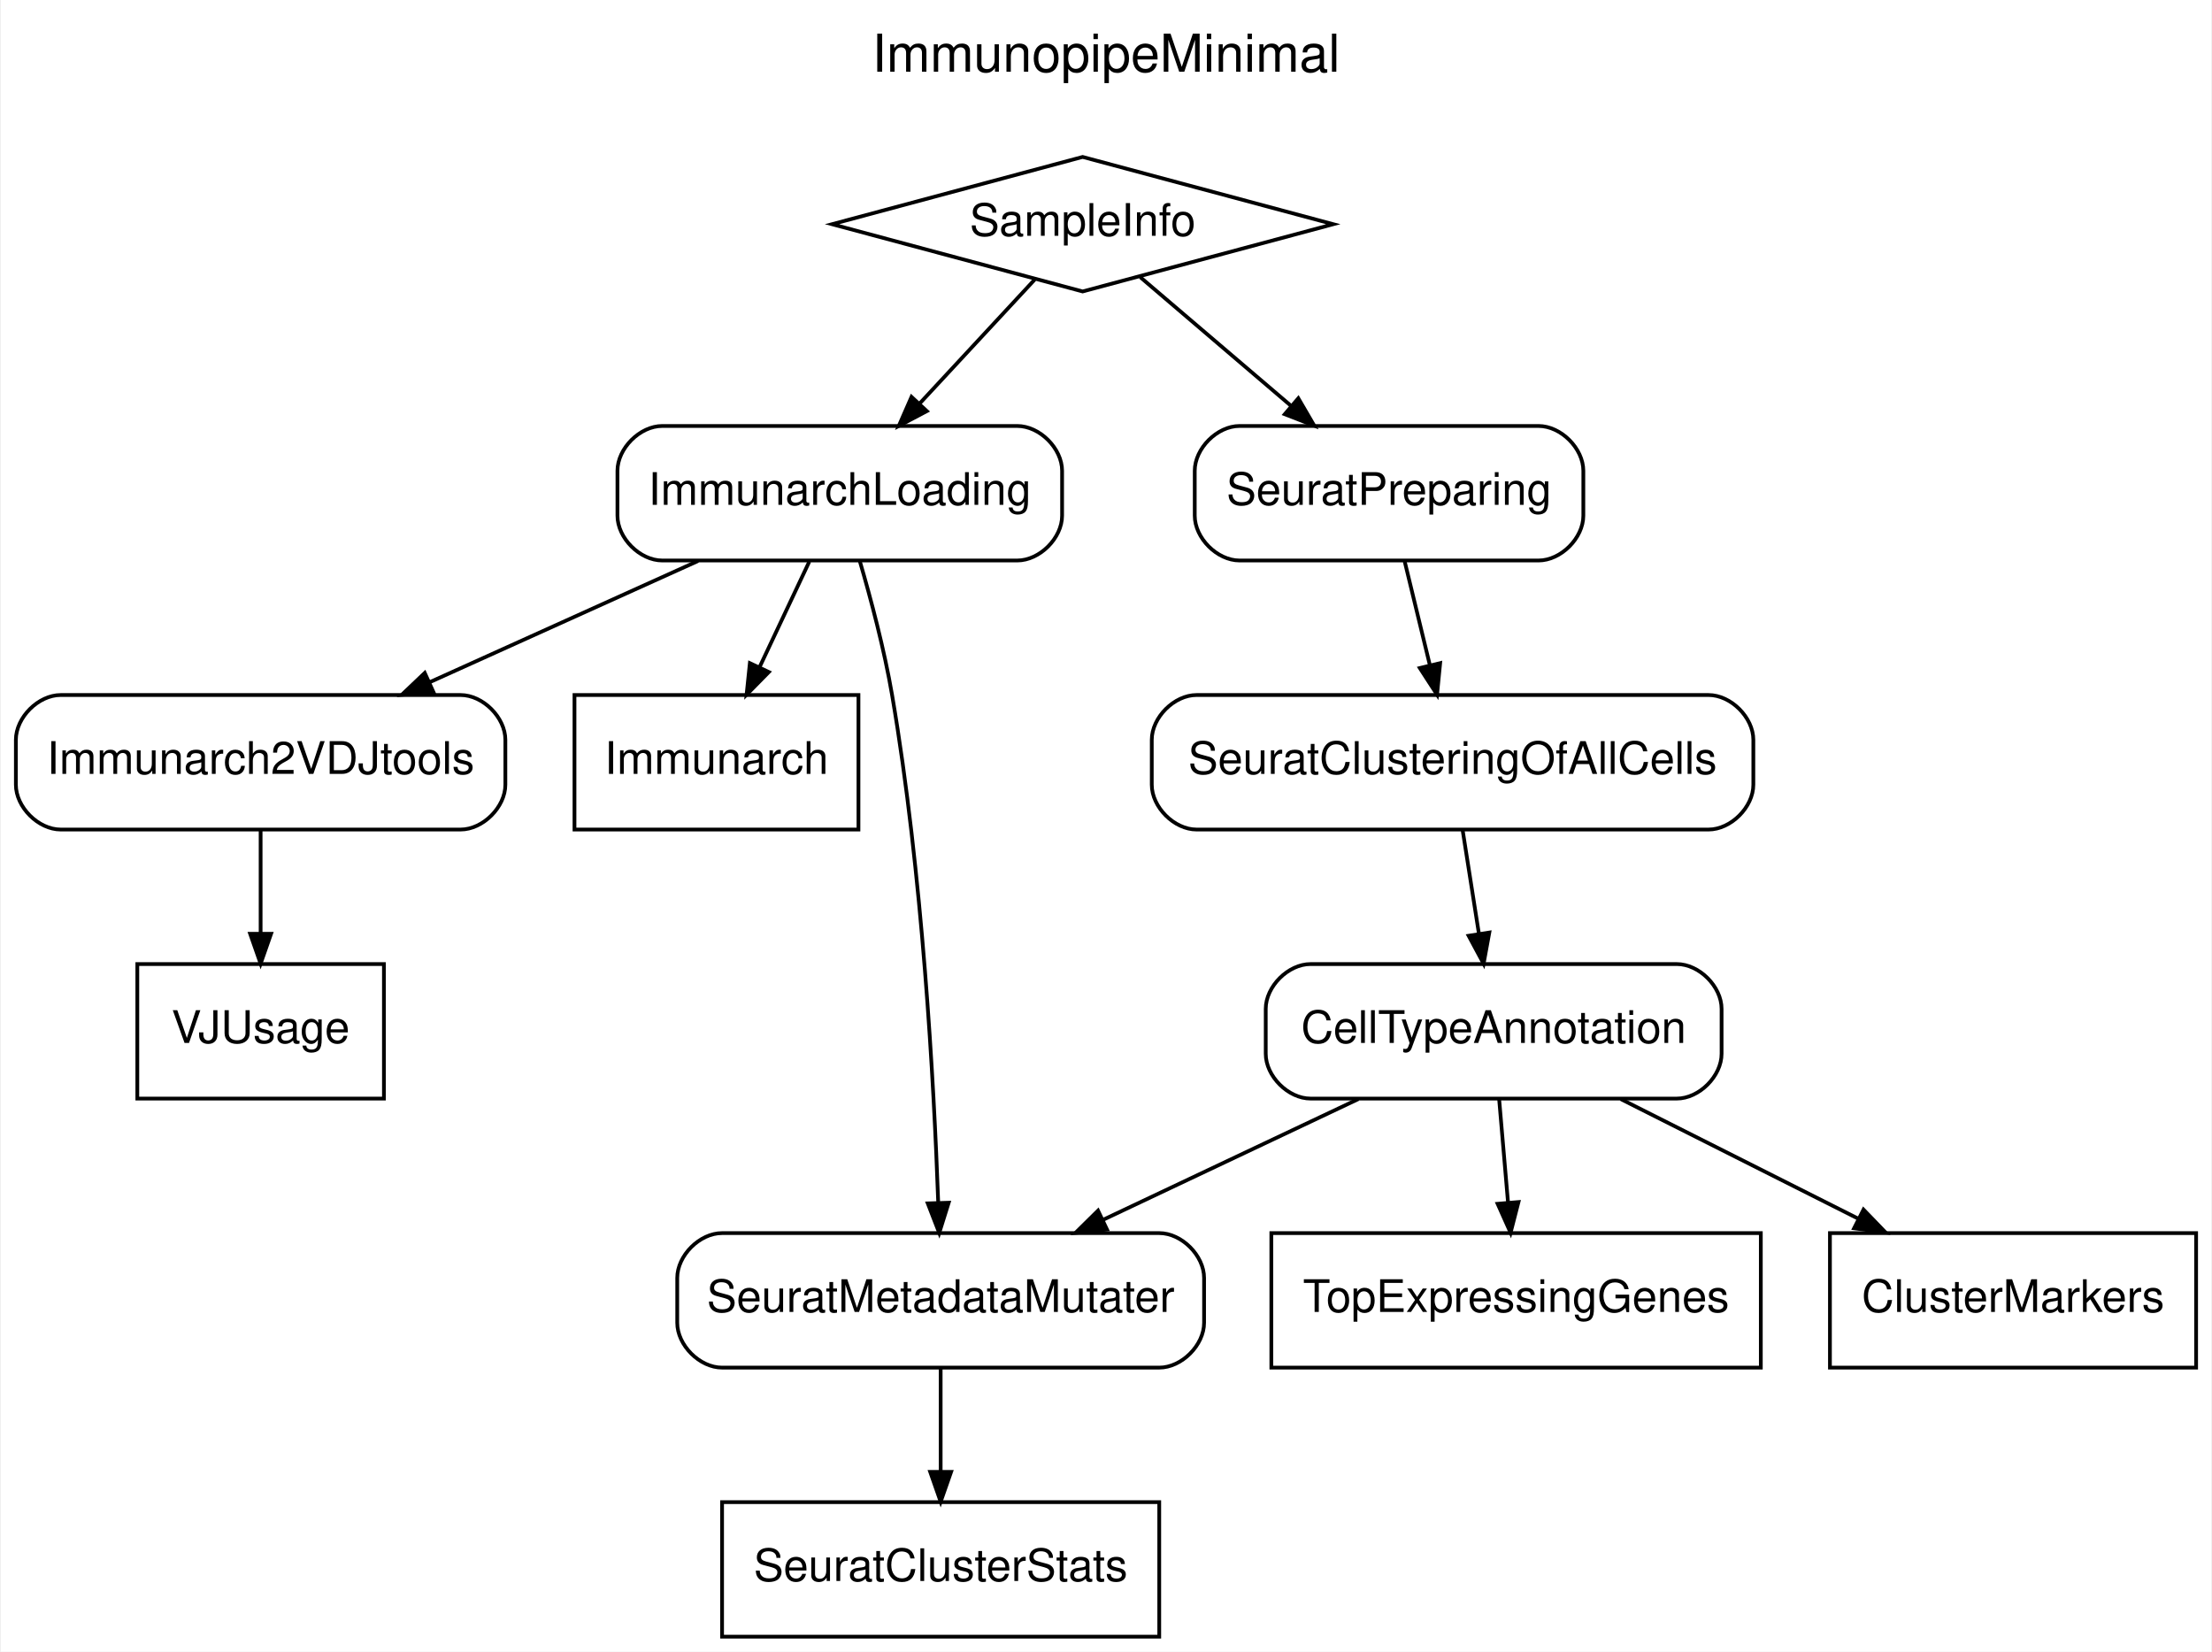
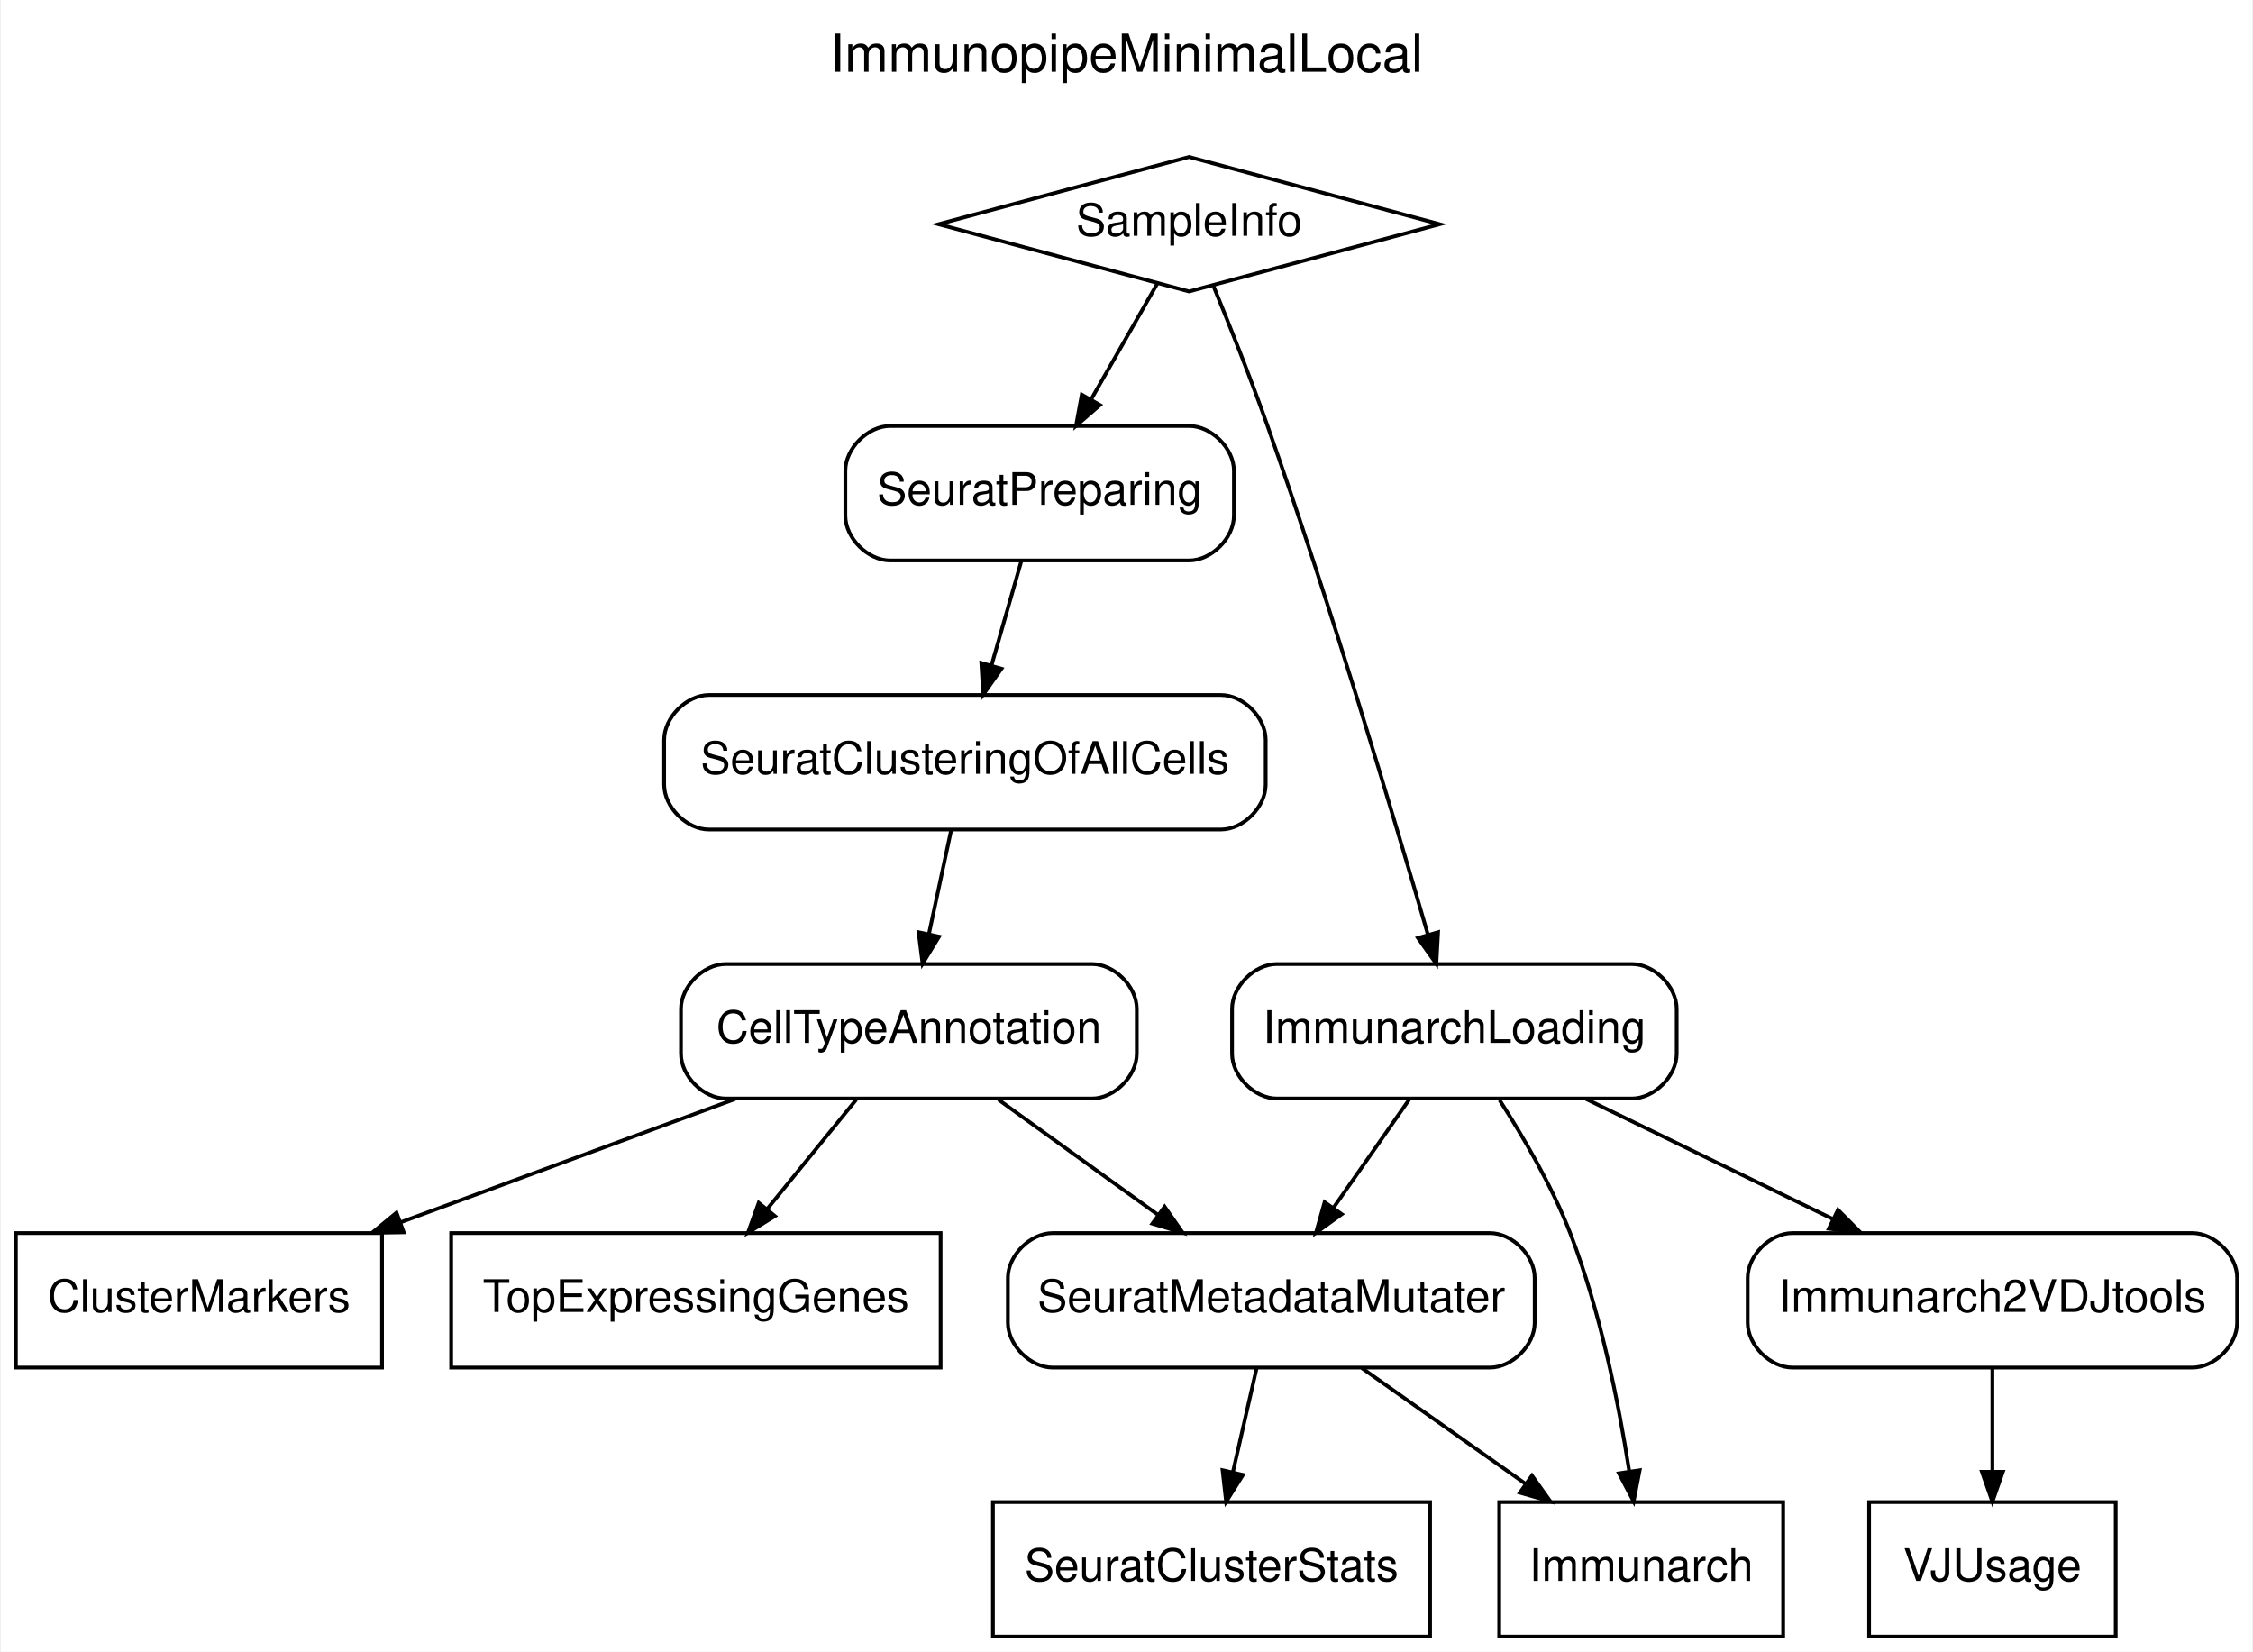
- <svg xmlns="http://www.w3.org/2000/svg" xmlns:xlink="http://www.w3.org/1999/xlink" width="592" height="442" viewBox="0.00 0.00 591.50 442.00">
+ <svg xmlns="http://www.w3.org/2000/svg" xmlns:xlink="http://www.w3.org/1999/xlink" width="603pt" height="442pt" viewBox="0.00 0.00 602.50 442.00">
  <g id="graph0" class="graph" transform="scale(1 1) rotate(0) translate(4 438)">
-     <polygon fill="#FFFFFF" stroke="#000000" points="-4,4 -4,-438 587.5,-438 587.5,4 -4,4" stroke-opacity="0" />
-     <text text-anchor="middle" x="291.75" y="-418.8" font-family="Helvetica,sans-Serif" font-size="14.00">ImmunopipeMinimal</text>
-     <text text-anchor="middle" x="291.75" y="-403.8" font-family="Helvetica,sans-Serif" font-size="14.00"> </text>
+     <polygon fill="white" stroke="transparent" points="-4,4 -4,-438 598.5,-438 598.5,4 -4,4" />
+     <text text-anchor="middle" x="297.25" y="-418.8" font-family="Helvetica,sans-Serif" font-size="14.00">ImmunopipeMinimalLocal</text>
+     <text text-anchor="middle" x="297.25" y="-403.8" font-family="Helvetica,sans-Serif" font-size="14.00"> </text>
    <g id="node1" class="node">
-       <path fill="none" stroke="#000000" d="M444.5,-180C444.5,-180 346.5,-180 346.5,-180 340.5,-180 334.5,-174 334.5,-168 334.5,-168 334.5,-156 334.5,-156 334.5,-150 340.5,-144 346.5,-144 346.5,-144 444.5,-144 444.5,-144 450.5,-144 456.5,-150 456.5,-156 456.5,-156 456.5,-168 456.5,-168 456.5,-174 450.5,-180 444.5,-180" />
-       <text text-anchor="middle" x="395.5" y="-158.9" font-family="Helvetica,sans-Serif" font-size="12.00">CellTypeAnnotation</text>
+       <g id="a_node1">
+         <a xlink:title="Load, prepare and apply QC to data, using `Seurat`">
+           <path fill="none" stroke="black" d="M314,-324C314,-324 234,-324 234,-324 228,-324 222,-318 222,-312 222,-312 222,-300 222,-300 222,-294 228,-288 234,-288 234,-288 314,-288 314,-288 320,-288 326,-294 326,-300 326,-300 326,-312 326,-312 326,-318 320,-324 314,-324" />
+           <text text-anchor="middle" x="274" y="-302.9" font-family="Helvetica,sans-Serif" font-size="12.00">SeuratPreparing</text>
+         </a>
+       </g>
+     </g>
+     <g id="node3" class="node">
+       <g id="a_node3">
+         <a xlink:title="Cluster all cells using Seurat">
+           <path fill="none" stroke="black" d="M322.5,-252C322.5,-252 185.5,-252 185.5,-252 179.5,-252 173.5,-246 173.5,-240 173.5,-240 173.5,-228 173.5,-228 173.5,-222 179.5,-216 185.5,-216 185.5,-216 322.5,-216 322.5,-216 328.5,-216 334.5,-222 334.5,-228 334.5,-228 334.5,-240 334.5,-240 334.5,-246 328.5,-252 322.5,-252" />
+           <text text-anchor="middle" x="254" y="-230.9" font-family="Helvetica,sans-Serif" font-size="12.00">SeuratClusteringOfAllCells</text>
+         </a>
+       </g>
+     </g>
+     <g id="edge6" class="edge">
+       <path fill="none" stroke="black" d="M269.06,-287.7C266.66,-279.3 263.73,-269.07 261.1,-259.86" />
+       <polygon fill="black" stroke="black" points="263.78,-259.03 258.89,-252.1 258.39,-260.57 263.78,-259.03" />
+     </g>
+     <g id="node2" class="node">
+       <g id="a_node2">
+         <a xlink:title="List sample information and perform statistics">
+           <polygon fill="none" stroke="black" points="314,-396 246.93,-378 314,-360 381.07,-378 314,-396" />
+           <text text-anchor="middle" x="314" y="-374.9" font-family="Helvetica,sans-Serif" font-size="12.00">SampleInfo</text>
+         </a>
+       </g>
+     </g>
+     <g id="edge1" class="edge">
+       <path fill="none" stroke="black" d="M305.52,-362.15C300.39,-353.18 293.72,-341.52 287.85,-331.23" />
+       <polygon fill="black" stroke="black" points="290.14,-329.6 283.74,-324.04 285.28,-332.38 290.14,-329.6" />
+     </g>
+     <g id="node10" class="node">
+       <path fill="none" stroke="black" d="M432.5,-180C432.5,-180 337.5,-180 337.5,-180 331.5,-180 325.5,-174 325.5,-168 325.5,-168 325.5,-156 325.5,-156 325.5,-150 331.5,-144 337.5,-144 337.5,-144 432.5,-144 432.5,-144 438.5,-144 444.5,-150 444.5,-156 444.5,-156 444.5,-168 444.5,-168 444.5,-174 438.5,-180 432.5,-180" />
+       <text text-anchor="middle" x="385" y="-158.9" font-family="Helvetica,sans-Serif" font-size="12.00">ImmunarchLoading</text>
+     </g>
+     <g id="edge5" class="edge">
+       <path fill="none" stroke="black" d="M320.56,-361.35C324.87,-350.86 330.52,-336.69 335,-324 351.81,-276.37 368.68,-219.79 377.89,-187.97" />
+       <polygon fill="black" stroke="black" points="380.64,-188.52 380.17,-180.06 375.26,-186.97 380.64,-188.52" />
+     </g>
+     <g id="node9" class="node">
+       <g id="a_node9">
+         <a xlink:title="Annotate the T cell clusters.">
+           <path fill="none" stroke="black" d="M288,-180C288,-180 190,-180 190,-180 184,-180 178,-174 178,-168 178,-168 178,-156 178,-156 178,-150 184,-144 190,-144 190,-144 288,-144 288,-144 294,-144 300,-150 300,-156 300,-156 300,-168 300,-168 300,-174 294,-180 288,-180" />
+           <text text-anchor="middle" x="239" y="-158.9" font-family="Helvetica,sans-Serif" font-size="12.00">CellTypeAnnotation</text>
+         </a>
+       </g>
+     </g>
+     <g id="edge3" class="edge">
+       <path fill="none" stroke="black" d="M250.29,-215.7C248.51,-207.39 246.35,-197.28 244.39,-188.14" />
+       <polygon fill="black" stroke="black" points="247.08,-187.34 242.67,-180.1 241.6,-188.51 247.08,-187.34" />
    </g>
    <g id="node4" class="node">
      <g id="a_node4">
        <a xlink:title="Attach TCR clone information as meta columns to Seurat object">
-           <path fill="none" stroke="#000000" d="M306,-108C306,-108 189,-108 189,-108 183,-108 177,-102 177,-96 177,-96 177,-84 177,-84 177,-78 183,-72 189,-72 189,-72 306,-72 306,-72 312,-72 318,-78 318,-84 318,-84 318,-96 318,-96 318,-102 312,-108 306,-108" />
-           <text text-anchor="middle" x="247.5" y="-86.9" font-family="Helvetica,sans-Serif" font-size="12.00">SeuratMetadataMutater</text>
+           <path fill="none" stroke="black" d="M394.5,-108C394.5,-108 277.5,-108 277.5,-108 271.5,-108 265.5,-102 265.5,-96 265.5,-96 265.5,-84 265.5,-84 265.5,-78 271.5,-72 277.5,-72 277.5,-72 394.5,-72 394.5,-72 400.5,-72 406.5,-78 406.5,-84 406.5,-84 406.5,-96 406.5,-96 406.5,-102 400.5,-108 394.5,-108" />
+           <text text-anchor="middle" x="336" y="-86.9" font-family="Helvetica,sans-Serif" font-size="12.00">SeuratMetadataMutater</text>
        </a>
      </g>
    </g>
-     <g id="edge8" class="edge">
-       <path fill="none" stroke="#000000" d="M359.3,-143.88C338.7,-134.14 312.77,-121.87 291.07,-111.61" />
-       <polygon fill="black" stroke="#000000" points="292.02,-108.96 283.59,-108.07 289.62,-114.02 292.02,-108.96" />
+     <g id="node7" class="node">
+       <polygon fill="none" stroke="black" points="378.5,-36 261.5,-36 261.5,0 378.5,0 378.5,-36" />
+       <text text-anchor="middle" x="320" y="-14.9" font-family="Helvetica,sans-Serif" font-size="12.00">SeuratClusterStats</text>
    </g>
-     <g id="node6" class="node">
-       <g id="a_node6">
-         <a xlink:title="Top expressing genes for clusters of T cells.">
-           <polygon fill="none" stroke="#000000" points="467,-108 336,-108 336,-72 467,-72 467,-108" />
-           <text text-anchor="middle" x="401.5" y="-86.9" font-family="Helvetica,sans-Serif" font-size="12.00">TopExpressingGenes</text>
+     <g id="edge4" class="edge">
+       <path fill="none" stroke="black" d="M332.04,-71.7C330.15,-63.39 327.83,-53.28 325.75,-44.14" />
+       <polygon fill="black" stroke="black" points="328.42,-43.28 323.91,-36.1 322.96,-44.53 328.42,-43.28" />
+     </g>
+     <g id="node12" class="node">
+       <polygon fill="none" stroke="black" points="473,-36 397,-36 397,0 473,0 473,-36" />
+       <text text-anchor="middle" x="435" y="-14.9" font-family="Helvetica,sans-Serif" font-size="12.00">Immunarch</text>
+     </g>
+     <g id="edge11" class="edge">
+       <path fill="none" stroke="black" d="M360.22,-71.88C373.4,-62.55 389.86,-50.92 403.97,-40.94" />
+       <polygon fill="black" stroke="black" points="405.77,-43.09 410.69,-36.19 402.54,-38.52 405.77,-43.09" />
+     </g>
+     <g id="node5" class="node">
+       <g id="a_node5">
+         <a xlink:title="Markers for clusters of T cells.">
+           <polygon fill="none" stroke="black" points="98,-108 0,-108 0,-72 98,-72 98,-108" />
+           <text text-anchor="middle" x="49" y="-86.9" font-family="Helvetica,sans-Serif" font-size="12.00">ClusterMarkers</text>
        </a>
      </g>
    </g>
+     <g id="node6" class="node">
+       <polygon fill="none" stroke="black" points="562,-36 496,-36 496,0 562,0 562,-36" />
+       <text text-anchor="middle" x="529" y="-14.9" font-family="Helvetica,sans-Serif" font-size="12.00">VJUsage</text>
+     </g>
+     <g id="node8" class="node">
+       <path fill="none" stroke="black" d="M582.5,-108C582.5,-108 475.5,-108 475.5,-108 469.5,-108 463.5,-102 463.5,-96 463.5,-96 463.5,-84 463.5,-84 463.5,-78 469.5,-72 475.5,-72 475.5,-72 582.5,-72 582.5,-72 588.5,-72 594.5,-78 594.5,-84 594.5,-84 594.5,-96 594.5,-96 594.5,-102 588.5,-108 582.5,-108" />
+       <text text-anchor="middle" x="529" y="-86.9" font-family="Helvetica,sans-Serif" font-size="12.00">Immunarch2VDJtools</text>
+     </g>
+     <g id="edge8" class="edge">
+       <path fill="none" stroke="black" d="M529,-71.7C529,-63.39 529,-53.28 529,-44.14" />
+       <polygon fill="black" stroke="black" points="531.8,-44.1 529,-36.1 526.2,-44.1 531.8,-44.1" />
+     </g>
+     <g id="edge9" class="edge">
+       <path fill="none" stroke="black" d="M262.98,-143.7C275.9,-134.37 291.97,-122.77 305.74,-112.83" />
+       <polygon fill="black" stroke="black" points="307.45,-115.06 312.3,-108.1 304.17,-110.52 307.45,-115.06" />
+     </g>
    <g id="edge12" class="edge">
-       <path fill="none" stroke="#000000" d="M396.98,-143.7C397.7,-135.39 398.56,-125.28 399.35,-116.14" />
-       <polygon fill="black" stroke="#000000" points="402.14,-116.31 400.03,-108.1 396.56,-115.84 402.14,-116.31" />
+       <path fill="none" stroke="black" d="M192.52,-143.88C165.51,-133.92 131.34,-121.34 103.12,-110.94" />
+       <polygon fill="black" stroke="black" points="103.8,-108.21 95.33,-108.07 101.87,-113.46 103.8,-108.21" />
    </g>
-     <g id="node12" class="node">
-       <g id="a_node12">
-         <a xlink:title="Markers for clusters of T cells.">
-           <polygon fill="none" stroke="#000000" points="583.5,-108 485.5,-108 485.5,-72 583.5,-72 583.5,-108" />
-           <text text-anchor="middle" x="534.5" y="-86.9" font-family="Helvetica,sans-Serif" font-size="12.00">ClusterMarkers</text>
+     <g id="node11" class="node">
+       <g id="a_node11">
+         <a xlink:title="Top expressing genes for clusters of T cells.">
+           <polygon fill="none" stroke="black" points="247.5,-108 116.5,-108 116.5,-72 247.5,-72 247.5,-108" />
+           <text text-anchor="middle" x="182" y="-86.9" font-family="Helvetica,sans-Serif" font-size="12.00">TopExpressingGenes</text>
        </a>
      </g>
    </g>
-     <g id="edge11" class="edge">
-       <path fill="none" stroke="#000000" d="M429.5,-143.88C448.69,-134.22 472.8,-122.07 493.08,-111.86" />
-       <polygon fill="black" stroke="#000000" points="494.48,-114.29 500.37,-108.19 491.96,-109.29 494.48,-114.29" />
+     <g id="edge7" class="edge">
+       <path fill="none" stroke="black" d="M224.91,-143.7C217.73,-134.88 208.9,-124.03 201.11,-114.47" />
+       <polygon fill="black" stroke="black" points="203.15,-112.54 195.93,-108.1 198.81,-116.08 203.15,-112.54" />
    </g>
-     <g id="node2" class="node">
-       <path fill="none" stroke="#000000" d="M119,-252C119,-252 12,-252 12,-252 6,-252 0,-246 0,-240 0,-240 0,-228 0,-228 0,-222 6,-216 12,-216 12,-216 119,-216 119,-216 125,-216 131,-222 131,-228 131,-228 131,-240 131,-240 131,-246 125,-252 119,-252" />
-       <text text-anchor="middle" x="65.5" y="-230.9" font-family="Helvetica,sans-Serif" font-size="12.00">Immunarch2VDJtools</text>
+     <g id="edge10" class="edge">
+       <path fill="none" stroke="black" d="M372.89,-143.7C366.78,-134.97 359.27,-124.24 352.63,-114.75" />
+       <polygon fill="black" stroke="black" points="354.85,-113.05 347.97,-108.1 350.27,-116.26 354.85,-113.05" />
    </g>
-     <g id="node10" class="node">
-       <polygon fill="none" stroke="#000000" points="98.5,-180 32.5,-180 32.5,-144 98.5,-144 98.5,-180" />
-       <text text-anchor="middle" x="65.5" y="-158.9" font-family="Helvetica,sans-Serif" font-size="12.00">VJUsage</text>
-     </g>
-     <g id="edge1" class="edge">
-       <path fill="none" stroke="#000000" d="M65.5,-215.7C65.5,-207.39 65.5,-197.28 65.5,-188.14" />
-       <polygon fill="black" stroke="#000000" points="68.3,-188.1 65.5,-180.1 62.7,-188.1 68.3,-188.1" />
-     </g>
-     <g id="node3" class="node">
-       <polygon fill="none" stroke="#000000" points="225.5,-252 149.5,-252 149.5,-216 225.5,-216 225.5,-252" />
-       <text text-anchor="middle" x="187.5" y="-230.9" font-family="Helvetica,sans-Serif" font-size="12.00">Immunarch</text>
-     </g>
-     <g id="node5" class="node">
-       <polygon fill="none" stroke="#000000" points="306,-36 189,-36 189,0 306,0 306,-36" />
-       <text text-anchor="middle" x="247.5" y="-14.9" font-family="Helvetica,sans-Serif" font-size="12.00">SeuratClusterStats</text>
-     </g>
-     <g id="edge7" class="edge">
-       <path fill="none" stroke="#000000" d="M247.5,-71.7C247.5,-63.39 247.5,-53.28 247.5,-44.14" />
-       <polygon fill="black" stroke="#000000" points="250.3,-44.1 247.5,-36.1 244.7,-44.1 250.3,-44.1" />
-     </g>
-     <g id="node7" class="node">
-       <path fill="none" stroke="#000000" d="M268,-324C268,-324 173,-324 173,-324 167,-324 161,-318 161,-312 161,-312 161,-300 161,-300 161,-294 167,-288 173,-288 173,-288 268,-288 268,-288 274,-288 280,-294 280,-300 280,-300 280,-312 280,-312 280,-318 274,-324 268,-324" />
-       <text text-anchor="middle" x="220.5" y="-302.9" font-family="Helvetica,sans-Serif" font-size="12.00">ImmunarchLoading</text>
-     </g>
-     <g id="edge5" class="edge">
-       <path fill="none" stroke="#000000" d="M182.58,-287.88C160.92,-278.09 133.62,-265.77 110.83,-255.47" />
-       <polygon fill="black" stroke="#000000" points="111.74,-252.81 103.29,-252.07 109.43,-257.91 111.74,-252.81" />
-     </g>
-     <g id="edge9" class="edge">
-       <path fill="none" stroke="#000000" d="M212.34,-287.7C208.35,-279.22 203.46,-268.86 199.09,-259.58" />
-       <polygon fill="black" stroke="#000000" points="201.51,-258.15 195.56,-252.1 196.44,-260.53 201.51,-258.15" />
+     <g id="edge13" class="edge">
+       <path fill="none" stroke="black" d="M420.23,-143.88C440.19,-134.17 465.3,-121.96 486.37,-111.72" />
+       <polygon fill="black" stroke="black" points="487.67,-114.21 493.64,-108.19 485.22,-109.17 487.67,-114.21" />
    </g>
    <g id="edge2" class="edge">
-       <path fill="none" stroke="#000000" d="M225.82,-287.98C228.84,-277.67 232.41,-264.19 234.5,-252 242.62,-204.5 245.7,-148.22 246.84,-116.36" />
-       <polygon fill="black" stroke="#000000" points="249.65,-116.13 247.12,-108.04 244.05,-115.95 249.65,-116.13" />
-     </g>
-     <g id="node8" class="node">
-       <path fill="none" stroke="#000000" d="M407.5,-324C407.5,-324 327.5,-324 327.5,-324 321.5,-324 315.5,-318 315.5,-312 315.5,-312 315.5,-300 315.5,-300 315.5,-294 321.5,-288 327.5,-288 327.5,-288 407.5,-288 407.5,-288 413.5,-288 419.5,-294 419.5,-300 419.5,-300 419.5,-312 419.5,-312 419.5,-318 413.5,-324 407.5,-324" />
-       <text text-anchor="middle" x="367.5" y="-302.9" font-family="Helvetica,sans-Serif" font-size="12.00">SeuratPreparing</text>
-     </g>
-     <g id="node9" class="node">
-       <g id="a_node9">
-         <a xlink:title="Cluster all cells using Seurat">
-           <path fill="none" stroke="#000000" d="M453,-252C453,-252 316,-252 316,-252 310,-252 304,-246 304,-240 304,-240 304,-228 304,-228 304,-222 310,-216 316,-216 316,-216 453,-216 453,-216 459,-216 465,-222 465,-228 465,-228 465,-240 465,-240 465,-246 459,-252 453,-252" />
-           <text text-anchor="middle" x="384.5" y="-230.9" font-family="Helvetica,sans-Serif" font-size="12.00">SeuratClusteringOfAllCells</text>
-         </a>
-       </g>
-     </g>
-     <g id="edge4" class="edge">
-       <path fill="none" stroke="#000000" d="M371.7,-287.7C373.72,-279.39 376.18,-269.28 378.39,-260.14" />
-       <polygon fill="black" stroke="#000000" points="381.18,-260.54 380.35,-252.1 375.74,-259.22 381.18,-260.54" />
-     </g>
-     <g id="edge6" class="edge">
-       <path fill="none" stroke="#000000" d="M387.22,-215.7C388.52,-207.39 390.11,-197.28 391.55,-188.14" />
-       <polygon fill="black" stroke="#000000" points="394.34,-188.44 392.81,-180.1 388.8,-187.57 394.34,-188.44" />
-     </g>
-     <g id="node11" class="node">
-       <g id="a_node11">
-         <a xlink:title="List sample information and perform statistics">
-           <polygon fill="none" stroke="#000000" points="285.5,-396 218.43,-378 285.5,-360 352.57,-378 285.5,-396" />
-           <text text-anchor="middle" x="285.5" y="-374.9" font-family="Helvetica,sans-Serif" font-size="12.00">SampleInfo</text>
-         </a>
-       </g>
-     </g>
-     <g id="edge3" class="edge">
-       <path fill="none" stroke="#000000" d="M272.66,-363.17C263.85,-353.69 251.97,-340.89 241.77,-329.9" />
-       <polygon fill="black" stroke="#000000" points="243.8,-327.98 236.3,-324.02 239.7,-331.79 243.8,-327.98" />
-     </g>
-     <g id="edge10" class="edge">
-       <path fill="none" stroke="#000000" d="M300.92,-363.83C312.25,-354.17 327.9,-340.8 341.19,-329.46" />
-       <polygon fill="black" stroke="#000000" points="343.22,-331.41 347.49,-324.08 339.59,-327.15 343.22,-331.41" />
+       <path fill="none" stroke="black" d="M397.11,-143.57C403.56,-133.56 411.15,-120.52 416,-108 424,-87.36 428.93,-62.66 431.76,-44.53" />
+       <polygon fill="black" stroke="black" points="434.59,-44.52 432.98,-36.2 429.05,-43.7 434.59,-44.52" />
    </g>
  </g>
</svg>
